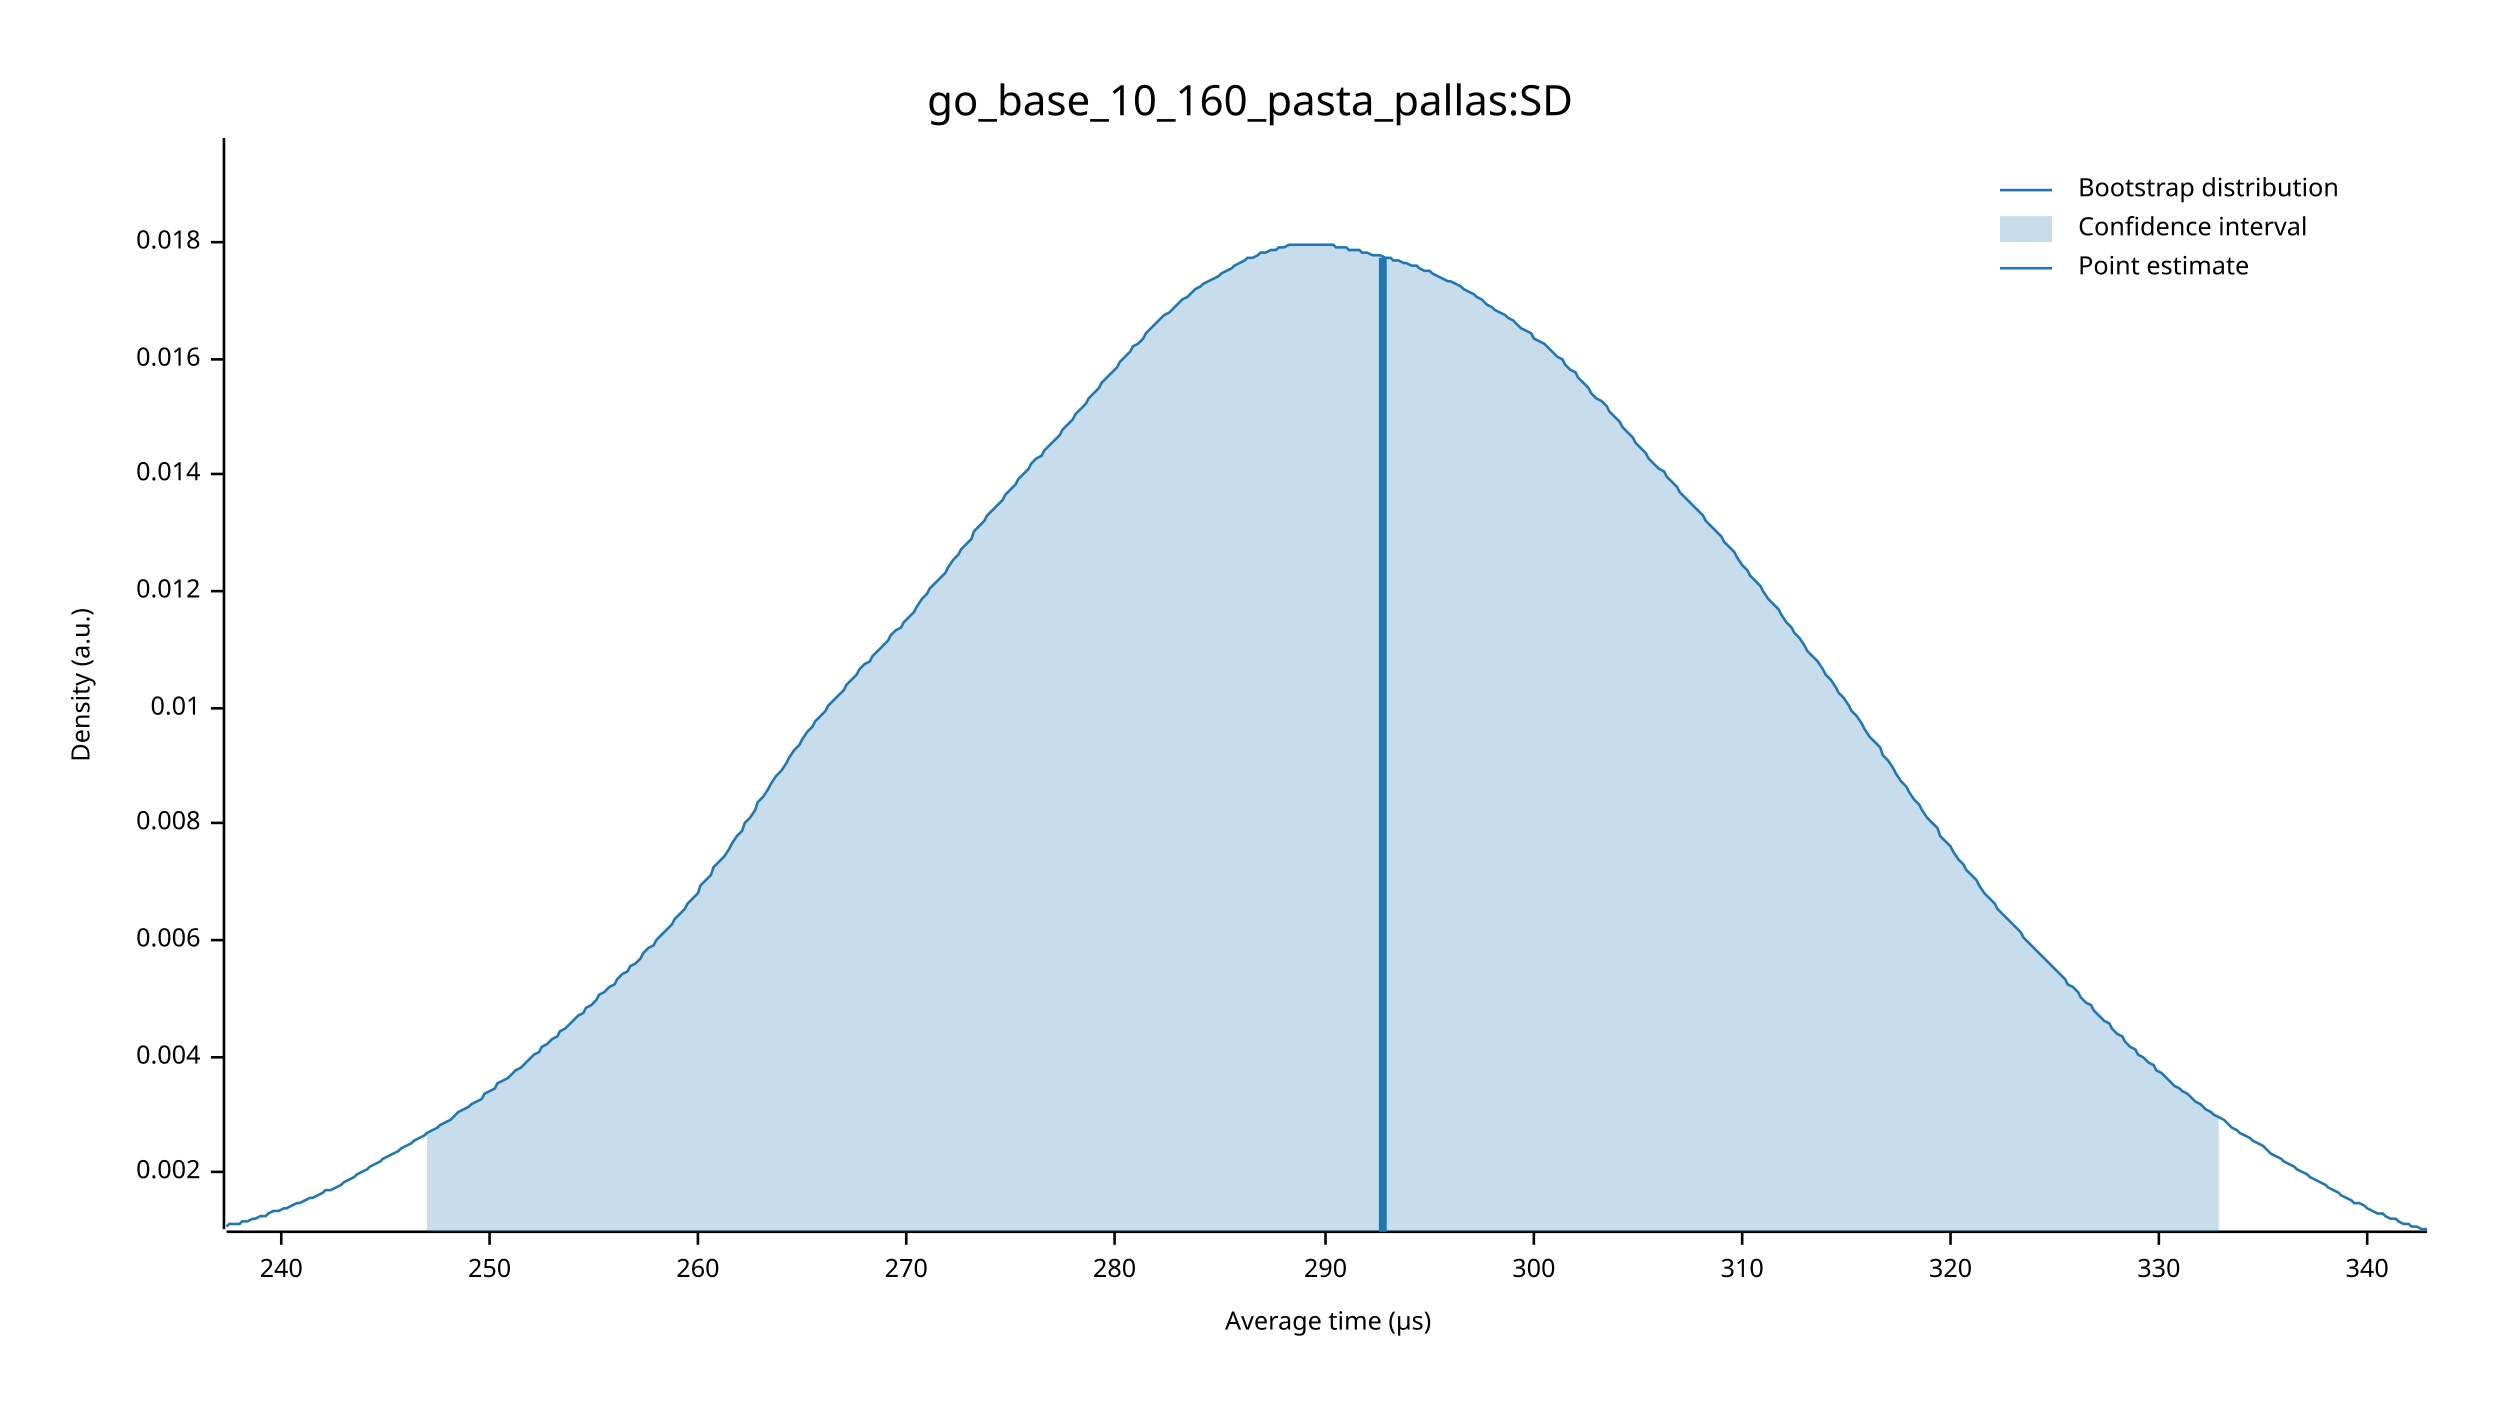
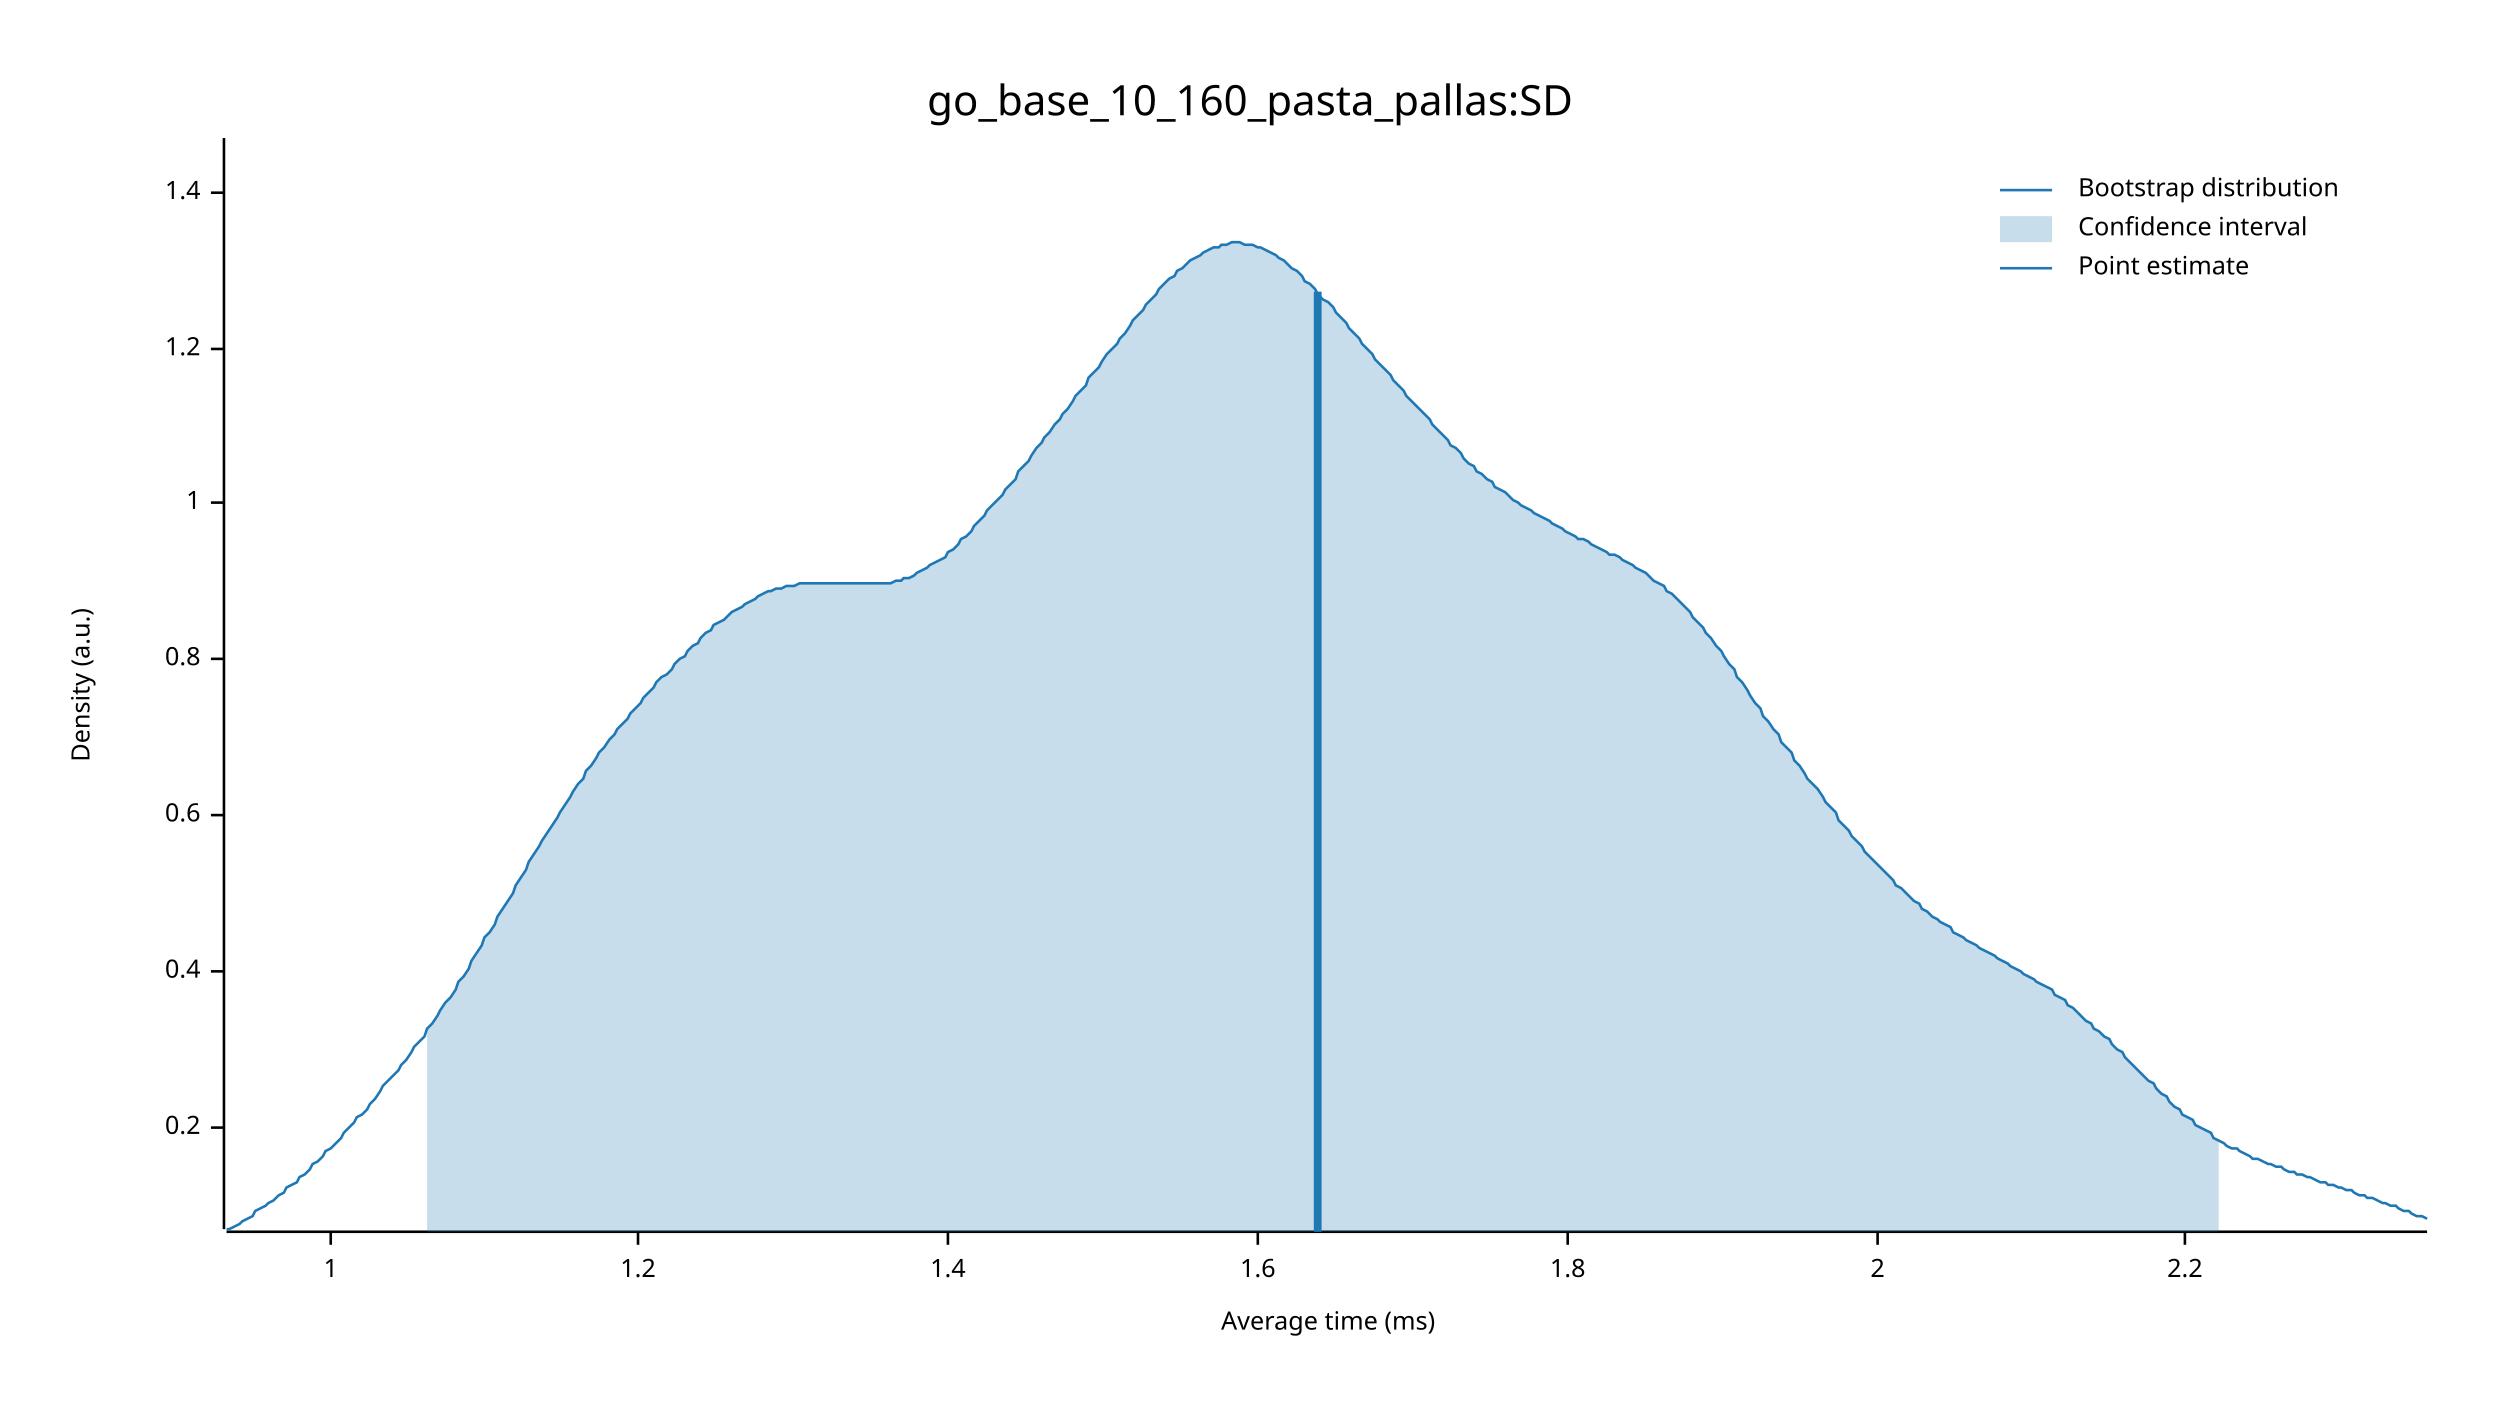
<svg xmlns="http://www.w3.org/2000/svg" width="960" height="540" viewBox="0 0 960 540">
  <text x="480" y="32" dy="0.76em" text-anchor="middle" font-family="sans-serif" font-size="16.129" opacity="1" fill="#000000">
go_base_10_160_pasta_pallas:SD
</text>
  <text x="27" y="263" dy="0.76em" text-anchor="middle" font-family="sans-serif" font-size="9.677" opacity="1" fill="#000000" transform="rotate(270, 27, 263)">
Density (a.u.)
</text>
  <text x="510" y="513" dy="-0.5ex" text-anchor="middle" font-family="sans-serif" font-size="9.677" opacity="1" fill="#000000">
- Average time (µs)
+ Average time (ms)
</text>
  <polyline fill="none" opacity="1" stroke="#000000" stroke-width="1" points="86,53 86,472 " />
-   <text x="77" y="450" dy="0.5ex" text-anchor="end" font-family="sans-serif" font-size="9.677" opacity="1" fill="#000000">
- 0.002
+   <text x="77" y="433" dy="0.5ex" text-anchor="end" font-family="sans-serif" font-size="9.677" opacity="1" fill="#000000">
+ 0.2
</text>
-   <polyline fill="none" opacity="1" stroke="#000000" stroke-width="1" points="81,450 86,450 " />
-   <text x="77" y="406" dy="0.5ex" text-anchor="end" font-family="sans-serif" font-size="9.677" opacity="1" fill="#000000">
- 0.004
+   <polyline fill="none" opacity="1" stroke="#000000" stroke-width="1" points="81,433 86,433 " />
+   <text x="77" y="373" dy="0.5ex" text-anchor="end" font-family="sans-serif" font-size="9.677" opacity="1" fill="#000000">
+ 0.4
</text>
-   <polyline fill="none" opacity="1" stroke="#000000" stroke-width="1" points="81,406 86,406 " />
-   <text x="77" y="361" dy="0.5ex" text-anchor="end" font-family="sans-serif" font-size="9.677" opacity="1" fill="#000000">
- 0.006
+   <polyline fill="none" opacity="1" stroke="#000000" stroke-width="1" points="81,373 86,373 " />
+   <text x="77" y="313" dy="0.5ex" text-anchor="end" font-family="sans-serif" font-size="9.677" opacity="1" fill="#000000">
+ 0.6
</text>
-   <polyline fill="none" opacity="1" stroke="#000000" stroke-width="1" points="81,361 86,361 " />
-   <text x="77" y="316" dy="0.5ex" text-anchor="end" font-family="sans-serif" font-size="9.677" opacity="1" fill="#000000">
- 0.008
+   <polyline fill="none" opacity="1" stroke="#000000" stroke-width="1" points="81,313 86,313 " />
+   <text x="77" y="253" dy="0.5ex" text-anchor="end" font-family="sans-serif" font-size="9.677" opacity="1" fill="#000000">
+ 0.8
</text>
-   <polyline fill="none" opacity="1" stroke="#000000" stroke-width="1" points="81,316 86,316 " />
-   <text x="77" y="272" dy="0.5ex" text-anchor="end" font-family="sans-serif" font-size="9.677" opacity="1" fill="#000000">
- 0.01
+   <polyline fill="none" opacity="1" stroke="#000000" stroke-width="1" points="81,253 86,253 " />
+   <text x="77" y="193" dy="0.5ex" text-anchor="end" font-family="sans-serif" font-size="9.677" opacity="1" fill="#000000">
+ 1
</text>
-   <polyline fill="none" opacity="1" stroke="#000000" stroke-width="1" points="81,272 86,272 " />
-   <text x="77" y="227" dy="0.5ex" text-anchor="end" font-family="sans-serif" font-size="9.677" opacity="1" fill="#000000">
- 0.012
+   <polyline fill="none" opacity="1" stroke="#000000" stroke-width="1" points="81,193 86,193 " />
+   <text x="77" y="134" dy="0.5ex" text-anchor="end" font-family="sans-serif" font-size="9.677" opacity="1" fill="#000000">
+ 1.2
</text>
-   <polyline fill="none" opacity="1" stroke="#000000" stroke-width="1" points="81,227 86,227 " />
-   <text x="77" y="182" dy="0.5ex" text-anchor="end" font-family="sans-serif" font-size="9.677" opacity="1" fill="#000000">
- 0.014
+   <polyline fill="none" opacity="1" stroke="#000000" stroke-width="1" points="81,134 86,134 " />
+   <text x="77" y="74" dy="0.5ex" text-anchor="end" font-family="sans-serif" font-size="9.677" opacity="1" fill="#000000">
+ 1.4
</text>
-   <polyline fill="none" opacity="1" stroke="#000000" stroke-width="1" points="81,182 86,182 " />
-   <text x="77" y="138" dy="0.5ex" text-anchor="end" font-family="sans-serif" font-size="9.677" opacity="1" fill="#000000">
- 0.016
+   <polyline fill="none" opacity="1" stroke="#000000" stroke-width="1" points="81,74 86,74 " />
+   <polyline fill="none" opacity="1" stroke="#000000" stroke-width="1" points="87,473 932,473 " />
+   <text x="127" y="483" dy="0.76em" text-anchor="middle" font-family="sans-serif" font-size="9.677" opacity="1" fill="#000000">
+ 1
</text>
-   <polyline fill="none" opacity="1" stroke="#000000" stroke-width="1" points="81,138 86,138 " />
-   <text x="77" y="93" dy="0.5ex" text-anchor="end" font-family="sans-serif" font-size="9.677" opacity="1" fill="#000000">
- 0.018
+   <polyline fill="none" opacity="1" stroke="#000000" stroke-width="1" points="127,473 127,478 " />
+   <text x="245" y="483" dy="0.76em" text-anchor="middle" font-family="sans-serif" font-size="9.677" opacity="1" fill="#000000">
+ 1.2
</text>
-   <polyline fill="none" opacity="1" stroke="#000000" stroke-width="1" points="81,93 86,93 " />
-   <polyline fill="none" opacity="1" stroke="#000000" stroke-width="1" points="87,473 932,473 " />
-   <text x="108" y="483" dy="0.76em" text-anchor="middle" font-family="sans-serif" font-size="9.677" opacity="1" fill="#000000">
- 240
+   <polyline fill="none" opacity="1" stroke="#000000" stroke-width="1" points="245,473 245,478 " />
+   <text x="364" y="483" dy="0.76em" text-anchor="middle" font-family="sans-serif" font-size="9.677" opacity="1" fill="#000000">
+ 1.4
</text>
-   <polyline fill="none" opacity="1" stroke="#000000" stroke-width="1" points="108,473 108,478 " />
-   <text x="188" y="483" dy="0.76em" text-anchor="middle" font-family="sans-serif" font-size="9.677" opacity="1" fill="#000000">
- 250
+   <polyline fill="none" opacity="1" stroke="#000000" stroke-width="1" points="364,473 364,478 " />
+   <text x="483" y="483" dy="0.76em" text-anchor="middle" font-family="sans-serif" font-size="9.677" opacity="1" fill="#000000">
+ 1.6
</text>
-   <polyline fill="none" opacity="1" stroke="#000000" stroke-width="1" points="188,473 188,478 " />
-   <text x="268" y="483" dy="0.76em" text-anchor="middle" font-family="sans-serif" font-size="9.677" opacity="1" fill="#000000">
- 260
+   <polyline fill="none" opacity="1" stroke="#000000" stroke-width="1" points="483,473 483,478 " />
+   <text x="602" y="483" dy="0.76em" text-anchor="middle" font-family="sans-serif" font-size="9.677" opacity="1" fill="#000000">
+ 1.8
</text>
-   <polyline fill="none" opacity="1" stroke="#000000" stroke-width="1" points="268,473 268,478 " />
-   <text x="348" y="483" dy="0.76em" text-anchor="middle" font-family="sans-serif" font-size="9.677" opacity="1" fill="#000000">
- 270
+   <polyline fill="none" opacity="1" stroke="#000000" stroke-width="1" points="602,473 602,478 " />
+   <text x="721" y="483" dy="0.76em" text-anchor="middle" font-family="sans-serif" font-size="9.677" opacity="1" fill="#000000">
+ 2
</text>
-   <polyline fill="none" opacity="1" stroke="#000000" stroke-width="1" points="348,473 348,478 " />
-   <text x="428" y="483" dy="0.76em" text-anchor="middle" font-family="sans-serif" font-size="9.677" opacity="1" fill="#000000">
- 280
+   <polyline fill="none" opacity="1" stroke="#000000" stroke-width="1" points="721,473 721,478 " />
+   <text x="839" y="483" dy="0.76em" text-anchor="middle" font-family="sans-serif" font-size="9.677" opacity="1" fill="#000000">
+ 2.2
</text>
-   <polyline fill="none" opacity="1" stroke="#000000" stroke-width="1" points="428,473 428,478 " />
-   <text x="509" y="483" dy="0.76em" text-anchor="middle" font-family="sans-serif" font-size="9.677" opacity="1" fill="#000000">
- 290
- </text>
-   <polyline fill="none" opacity="1" stroke="#000000" stroke-width="1" points="509,473 509,478 " />
-   <text x="589" y="483" dy="0.76em" text-anchor="middle" font-family="sans-serif" font-size="9.677" opacity="1" fill="#000000">
- 300
- </text>
-   <polyline fill="none" opacity="1" stroke="#000000" stroke-width="1" points="589,473 589,478 " />
-   <text x="669" y="483" dy="0.76em" text-anchor="middle" font-family="sans-serif" font-size="9.677" opacity="1" fill="#000000">
- 310
- </text>
-   <polyline fill="none" opacity="1" stroke="#000000" stroke-width="1" points="669,473 669,478 " />
-   <text x="749" y="483" dy="0.76em" text-anchor="middle" font-family="sans-serif" font-size="9.677" opacity="1" fill="#000000">
- 320
- </text>
-   <polyline fill="none" opacity="1" stroke="#000000" stroke-width="1" points="749,473 749,478 " />
-   <text x="829" y="483" dy="0.76em" text-anchor="middle" font-family="sans-serif" font-size="9.677" opacity="1" fill="#000000">
- 330
- </text>
-   <polyline fill="none" opacity="1" stroke="#000000" stroke-width="1" points="829,473 829,478 " />
-   <text x="909" y="483" dy="0.76em" text-anchor="middle" font-family="sans-serif" font-size="9.677" opacity="1" fill="#000000">
- 340
- </text>
-   <polyline fill="none" opacity="1" stroke="#000000" stroke-width="1" points="909,473 909,478 " />
-   <polyline fill="none" opacity="1" stroke="#1F78B4" stroke-width="1" points="87,471 88,470 90,470 92,470 93,469 95,469 97,468 98,468 100,467 102,467 103,466 105,465 107,465 109,464 110,464 112,463 114,462 115,462 117,461 119,460 120,460 122,459 124,458 125,457 127,457 129,456 131,455 132,454 134,453 136,452 137,451 139,450 141,449 142,448 144,447 146,446 147,445 149,444 151,443 153,442 154,441 156,440 158,439 159,438 161,437 163,436 164,435 166,434 168,433 169,432 171,431 173,430 175,428 176,427 178,426 180,425 181,424 183,423 185,422 186,420 188,419 190,418 191,416 193,415 195,414 197,412 198,411 200,410 202,408 203,407 205,405 207,404 208,402 210,401 212,399 214,398 215,396 217,395 219,393 220,392 222,390 224,389 225,387 227,386 229,384 230,382 232,381 234,379 236,378 237,376 239,374 241,373 242,371 244,370 246,368 247,366 249,364 251,363 252,361 254,359 256,357 258,355 259,353 261,351 263,349 264,347 266,345 268,343 269,340 271,338 273,336 274,333 276,331 278,329 280,326 281,324 283,321 285,319 286,316 288,314 290,311 291,308 293,306 295,303 296,301 298,298 300,296 302,293 303,291 305,288 307,286 308,284 310,281 312,279 313,277 315,275 317,273 318,271 320,269 322,267 324,265 325,263 327,261 329,259 330,257 332,255 334,254 335,252 337,250 339,248 341,246 342,244 344,242 346,241 347,239 349,237 351,235 352,233 354,230 356,228 357,226 359,224 361,222 363,220 364,218 366,215 368,213 369,211 371,209 373,207 374,204 376,202 378,200 379,198 381,196 383,194 385,192 386,190 388,188 390,186 391,184 393,182 395,180 396,178 398,176 400,175 401,173 403,171 405,169 407,167 408,165 410,163 412,161 413,159 415,157 417,155 418,153 420,151 422,149 423,147 425,145 427,143 429,141 430,139 432,137 434,135 435,133 437,132 439,130 440,128 442,126 444,124 445,123 447,121 449,120 451,118 452,117 454,115 456,114 457,113 459,111 461,110 462,109 464,108 466,107 468,106 469,105 471,104 473,103 474,102 476,101 478,100 479,99 481,99 483,98 484,97 486,97 488,96 490,96 491,95 493,95 495,94 496,94 498,94 500,94 501,94 503,94 505,94 506,94 508,94 510,94 512,94 513,95 515,95 517,95 518,96 520,96 522,96 523,97 525,97 527,98 528,98 530,98 532,99 534,99 535,100 537,100 539,101 540,101 542,102 544,102 545,103 547,104 549,104 550,105 552,106 554,107 556,108 557,108 559,109 561,110 562,111 564,112 566,113 567,114 569,115 571,117 573,118 574,119 576,120 578,121 579,122 581,123 583,125 584,126 586,127 588,128 589,130 591,131 593,132 595,134 596,135 598,137 600,138 601,140 603,142 605,143 606,145 608,147 610,149 611,151 613,153 615,154 617,156 618,158 620,160 622,162 623,164 625,166 627,168 628,170 630,172 632,174 633,176 635,178 637,180 639,181 640,183 642,185 644,187 645,189 647,191 649,193 650,194 652,196 654,198 655,200 657,202 659,204 661,206 662,208 664,210 666,212 667,214 669,217 671,219 672,221 674,223 676,225 677,227 679,230 681,232 683,234 684,236 686,239 688,241 689,243 691,245 693,248 694,250 696,252 698,254 700,257 701,259 703,261 705,264 706,266 708,268 710,271 711,273 713,275 715,278 716,280 718,283 720,285 722,287 723,290 725,292 727,295 728,297 730,300 732,302 733,304 735,307 737,309 738,311 740,314 742,316 744,318 745,321 747,323 749,325 750,327 752,330 754,332 755,334 757,336 759,338 760,340 762,343 764,345 766,347 767,349 769,351 771,353 772,354 774,356 776,358 777,360 779,362 781,364 782,365 784,367 786,369 788,371 789,372 791,374 793,376 794,378 796,379 798,381 799,383 801,385 803,386 804,388 806,390 808,392 810,393 811,395 813,397 815,398 816,400 818,402 820,403 821,405 823,406 825,408 827,409 828,411 830,412 832,414 833,415 835,417 837,418 838,419 840,420 842,422 843,423 845,424 847,426 849,427 850,428 852,429 854,430 855,431 857,433 859,434 860,435 862,436 864,437 865,438 867,439 869,440 871,442 872,443 874,444 876,445 877,446 879,447 881,448 882,449 884,450 886,451 887,452 889,453 891,454 893,455 894,456 896,457 898,458 899,459 901,460 903,461 904,462 906,462 908,463 909,464 911,465 913,466 915,466 916,467 918,468 920,468 921,469 923,470 925,470 926,471 928,471 930,472 932,472 " />
-   <polygon opacity="0.25" fill="#1F78B4" points="164,435 166,434 168,433 169,432 171,431 173,430 175,428 176,427 178,426 180,425 181,424 183,423 185,422 186,420 188,419 190,418 191,416 193,415 195,414 197,412 198,411 200,410 202,408 203,407 205,405 207,404 208,402 210,401 212,399 214,398 215,396 217,395 219,393 220,392 222,390 224,389 225,387 227,386 229,384 230,382 232,381 234,379 236,378 237,376 239,374 241,373 242,371 244,370 246,368 247,366 249,364 251,363 252,361 254,359 256,357 258,355 259,353 261,351 263,349 264,347 266,345 268,343 269,340 271,338 273,336 274,333 276,331 278,329 280,326 281,324 283,321 285,319 286,316 288,314 290,311 291,308 293,306 295,303 296,301 298,298 300,296 302,293 303,291 305,288 307,286 308,284 310,281 312,279 313,277 315,275 317,273 318,271 320,269 322,267 324,265 325,263 327,261 329,259 330,257 332,255 334,254 335,252 337,250 339,248 341,246 342,244 344,242 346,241 347,239 349,237 351,235 352,233 354,230 356,228 357,226 359,224 361,222 363,220 364,218 366,215 368,213 369,211 371,209 373,207 374,204 376,202 378,200 379,198 381,196 383,194 385,192 386,190 388,188 390,186 391,184 393,182 395,180 396,178 398,176 400,175 401,173 403,171 405,169 407,167 408,165 410,163 412,161 413,159 415,157 417,155 418,153 420,151 422,149 423,147 425,145 427,143 429,141 430,139 432,137 434,135 435,133 437,132 439,130 440,128 442,126 444,124 445,123 447,121 449,120 451,118 452,117 454,115 456,114 457,113 459,111 461,110 462,109 464,108 466,107 468,106 469,105 471,104 473,103 474,102 476,101 478,100 479,99 481,99 483,98 484,97 486,97 488,96 490,96 491,95 493,95 495,94 496,94 498,94 500,94 501,94 503,94 505,94 506,94 508,94 510,94 512,94 513,95 515,95 517,95 518,96 520,96 522,96 523,97 525,97 527,98 528,98 530,98 532,99 534,99 535,100 537,100 539,101 540,101 542,102 544,102 545,103 547,104 549,104 550,105 552,106 554,107 556,108 557,108 559,109 561,110 562,111 564,112 566,113 567,114 569,115 571,117 573,118 574,119 576,120 578,121 579,122 581,123 583,125 584,126 586,127 588,128 589,130 591,131 593,132 595,134 596,135 598,137 600,138 601,140 603,142 605,143 606,145 608,147 610,149 611,151 613,153 615,154 617,156 618,158 620,160 622,162 623,164 625,166 627,168 628,170 630,172 632,174 633,176 635,178 637,180 639,181 640,183 642,185 644,187 645,189 647,191 649,193 650,194 652,196 654,198 655,200 657,202 659,204 661,206 662,208 664,210 666,212 667,214 669,217 671,219 672,221 674,223 676,225 677,227 679,230 681,232 683,234 684,236 686,239 688,241 689,243 691,245 693,248 694,250 696,252 698,254 700,257 701,259 703,261 705,264 706,266 708,268 710,271 711,273 713,275 715,278 716,280 718,283 720,285 722,287 723,290 725,292 727,295 728,297 730,300 732,302 733,304 735,307 737,309 738,311 740,314 742,316 744,318 745,321 747,323 749,325 750,327 752,330 754,332 755,334 757,336 759,338 760,340 762,343 764,345 766,347 767,349 769,351 771,353 772,354 774,356 776,358 777,360 779,362 781,364 782,365 784,367 786,369 788,371 789,372 791,374 793,376 794,378 796,379 798,381 799,383 801,385 803,386 804,388 806,390 808,392 810,393 811,395 813,397 815,398 816,400 818,402 820,403 821,405 823,406 825,408 827,409 828,411 830,412 832,414 833,415 835,417 837,418 838,419 840,420 842,422 843,423 845,424 847,426 849,427 850,428 852,429 852,473 164,473 " />
-   <polyline fill="none" opacity="1" stroke="#1F78B4" stroke-width="3" points="531,473 531,99 " />
+   <polyline fill="none" opacity="1" stroke="#000000" stroke-width="1" points="839,473 839,478 " />
+   <polyline fill="none" opacity="1" stroke="#1F78B4" stroke-width="1" points="87,472 88,472 90,471 92,470 93,469 95,468 97,467 98,465 100,464 102,463 103,462 105,461 107,459 109,458 110,456 112,455 114,454 115,452 117,451 119,449 120,447 122,446 124,444 125,442 127,441 129,439 131,437 132,435 134,433 136,431 137,429 139,428 141,426 142,424 144,422 146,419 147,417 149,415 151,413 153,411 154,409 156,407 158,404 159,402 161,400 163,398 164,395 166,393 168,390 169,388 171,385 173,383 175,380 176,377 178,375 180,372 181,369 183,366 185,363 186,360 188,358 190,355 191,352 193,349 195,346 197,343 198,340 200,337 202,334 203,331 205,328 207,325 208,323 210,320 212,317 214,314 215,312 217,309 219,306 220,304 222,301 224,299 225,296 227,294 229,291 230,289 232,287 234,284 236,282 237,280 239,278 241,276 242,274 244,272 246,270 247,268 249,266 251,264 252,262 254,260 256,259 258,257 259,255 261,253 263,252 264,250 266,248 268,247 269,245 271,243 273,242 274,240 276,239 278,238 280,236 281,235 283,234 285,233 286,232 288,231 290,230 291,229 293,228 295,227 296,227 298,226 300,226 302,225 303,225 305,225 307,224 308,224 310,224 312,224 313,224 315,224 317,224 318,224 320,224 322,224 324,224 325,224 327,224 329,224 330,224 332,224 334,224 335,224 337,224 339,224 341,224 342,224 344,223 346,223 347,222 349,222 351,221 352,220 354,219 356,218 357,217 359,216 361,215 363,214 364,212 366,211 368,209 369,207 371,206 373,204 374,202 376,200 378,198 379,196 381,194 383,192 385,190 386,188 388,186 390,184 391,181 393,179 395,177 396,175 398,172 400,170 401,168 403,166 405,163 407,161 408,159 410,157 412,154 413,152 415,150 417,148 418,145 420,143 422,141 423,139 425,136 427,134 429,132 430,130 432,128 434,125 435,123 437,121 439,119 440,117 442,115 444,113 445,111 447,109 449,107 451,106 452,104 454,103 456,101 457,100 459,99 461,98 462,97 464,96 466,95 468,95 469,94 471,94 473,93 474,93 476,93 478,94 479,94 481,94 483,95 484,95 486,96 488,97 490,98 491,99 493,100 495,102 496,103 498,104 500,106 501,108 503,109 505,111 506,113 508,115 510,116 512,118 513,120 515,122 517,124 518,126 520,128 522,130 523,132 525,134 527,136 528,138 530,140 532,142 534,144 535,146 537,148 539,150 540,152 542,154 544,156 545,157 547,159 549,161 550,163 552,165 554,167 556,169 557,171 559,172 561,174 562,176 564,178 566,179 567,181 569,182 571,184 573,185 574,187 576,188 578,189 579,190 581,192 583,193 584,194 586,195 588,196 589,197 591,198 593,199 595,200 596,201 598,202 600,203 601,204 603,205 605,206 606,207 608,207 610,208 611,209 613,210 615,211 617,212 618,213 620,213 622,214 623,215 625,216 627,217 628,218 630,219 632,220 633,221 635,223 637,224 639,225 640,227 642,228 644,230 645,231 647,233 649,235 650,237 652,239 654,241 655,243 657,245 659,248 661,250 662,252 664,255 666,257 667,260 669,262 671,265 672,267 674,270 676,272 677,275 679,277 681,280 683,282 684,285 686,287 688,289 689,292 691,294 693,297 694,299 696,301 698,303 700,306 701,308 703,310 705,312 706,315 708,317 710,319 711,321 713,323 715,325 716,327 718,329 720,331 722,333 723,334 725,336 727,338 728,340 730,341 732,343 733,344 735,346 737,347 738,349 740,350 742,352 744,353 745,354 747,355 749,356 750,358 752,359 754,360 755,361 757,362 759,363 760,364 762,365 764,366 766,367 767,368 769,369 771,370 772,371 774,372 776,373 777,374 779,375 781,376 782,377 784,378 786,379 788,380 789,382 791,383 793,384 794,386 796,387 798,389 799,390 801,392 803,393 804,395 806,396 808,398 810,399 811,401 813,403 815,404 816,406 818,408 820,410 821,411 823,413 825,415 827,416 828,418 830,420 832,421 833,423 835,425 837,426 838,428 840,429 842,430 843,432 845,433 847,434 849,435 850,437 852,438 854,439 855,440 857,441 859,441 860,442 862,443 864,444 865,445 867,445 869,446 871,447 872,447 874,448 876,448 877,449 879,450 881,450 882,451 884,451 886,452 887,452 889,453 891,454 893,454 894,455 896,455 898,456 899,456 901,457 903,457 904,458 906,459 908,459 909,460 911,460 913,461 915,462 916,462 918,463 920,463 921,464 923,465 925,465 926,466 928,467 930,467 932,468 " />
+   <polygon opacity="0.25" fill="#1F78B4" points="164,395 166,393 168,390 169,388 171,385 173,383 175,380 176,377 178,375 180,372 181,369 183,366 185,363 186,360 188,358 190,355 191,352 193,349 195,346 197,343 198,340 200,337 202,334 203,331 205,328 207,325 208,323 210,320 212,317 214,314 215,312 217,309 219,306 220,304 222,301 224,299 225,296 227,294 229,291 230,289 232,287 234,284 236,282 237,280 239,278 241,276 242,274 244,272 246,270 247,268 249,266 251,264 252,262 254,260 256,259 258,257 259,255 261,253 263,252 264,250 266,248 268,247 269,245 271,243 273,242 274,240 276,239 278,238 280,236 281,235 283,234 285,233 286,232 288,231 290,230 291,229 293,228 295,227 296,227 298,226 300,226 302,225 303,225 305,225 307,224 308,224 310,224 312,224 313,224 315,224 317,224 318,224 320,224 322,224 324,224 325,224 327,224 329,224 330,224 332,224 334,224 335,224 337,224 339,224 341,224 342,224 344,223 346,223 347,222 349,222 351,221 352,220 354,219 356,218 357,217 359,216 361,215 363,214 364,212 366,211 368,209 369,207 371,206 373,204 374,202 376,200 378,198 379,196 381,194 383,192 385,190 386,188 388,186 390,184 391,181 393,179 395,177 396,175 398,172 400,170 401,168 403,166 405,163 407,161 408,159 410,157 412,154 413,152 415,150 417,148 418,145 420,143 422,141 423,139 425,136 427,134 429,132 430,130 432,128 434,125 435,123 437,121 439,119 440,117 442,115 444,113 445,111 447,109 449,107 451,106 452,104 454,103 456,101 457,100 459,99 461,98 462,97 464,96 466,95 468,95 469,94 471,94 473,93 474,93 476,93 478,94 479,94 481,94 483,95 484,95 486,96 488,97 490,98 491,99 493,100 495,102 496,103 498,104 500,106 501,108 503,109 505,111 506,113 508,115 510,116 512,118 513,120 515,122 517,124 518,126 520,128 522,130 523,132 525,134 527,136 528,138 530,140 532,142 534,144 535,146 537,148 539,150 540,152 542,154 544,156 545,157 547,159 549,161 550,163 552,165 554,167 556,169 557,171 559,172 561,174 562,176 564,178 566,179 567,181 569,182 571,184 573,185 574,187 576,188 578,189 579,190 581,192 583,193 584,194 586,195 588,196 589,197 591,198 593,199 595,200 596,201 598,202 600,203 601,204 603,205 605,206 606,207 608,207 610,208 611,209 613,210 615,211 617,212 618,213 620,213 622,214 623,215 625,216 627,217 628,218 630,219 632,220 633,221 635,223 637,224 639,225 640,227 642,228 644,230 645,231 647,233 649,235 650,237 652,239 654,241 655,243 657,245 659,248 661,250 662,252 664,255 666,257 667,260 669,262 671,265 672,267 674,270 676,272 677,275 679,277 681,280 683,282 684,285 686,287 688,289 689,292 691,294 693,297 694,299 696,301 698,303 700,306 701,308 703,310 705,312 706,315 708,317 710,319 711,321 713,323 715,325 716,327 718,329 720,331 722,333 723,334 725,336 727,338 728,340 730,341 732,343 733,344 735,346 737,347 738,349 740,350 742,352 744,353 745,354 747,355 749,356 750,358 752,359 754,360 755,361 757,362 759,363 760,364 762,365 764,366 766,367 767,368 769,369 771,370 772,371 774,372 776,373 777,374 779,375 781,376 782,377 784,378 786,379 788,380 789,382 791,383 793,384 794,386 796,387 798,389 799,390 801,392 803,393 804,395 806,396 808,398 810,399 811,401 813,403 815,404 816,406 818,408 820,410 821,411 823,413 825,415 827,416 828,418 830,420 832,421 833,423 835,425 837,426 838,428 840,429 842,430 843,432 845,433 847,434 849,435 850,437 852,438 852,473 164,473 " />
+   <polyline fill="none" opacity="1" stroke="#1F78B4" stroke-width="3" points="506,473 506,112 " />
  <text x="798" y="68" dy="0.76em" text-anchor="start" font-family="sans-serif" font-size="9.677" opacity="1" fill="#000000">
Bootstrap distribution
</text>
  <text x="798" y="83" dy="0.76em" text-anchor="start" font-family="sans-serif" font-size="9.677" opacity="1" fill="#000000">
Confidence interval
</text>
  <text x="798" y="98" dy="0.76em" text-anchor="start" font-family="sans-serif" font-size="9.677" opacity="1" fill="#000000">
Point estimate
</text>
  <polyline fill="none" opacity="1" stroke="#1F78B4" stroke-width="1" points="768,73 788,73 " />
  <rect x="768" y="83" width="20" height="10" opacity="0.25" fill="#1F78B4" stroke="none" />
  <polyline fill="none" opacity="1" stroke="#1F78B4" stroke-width="1" points="768,103 788,103 " />
</svg>
